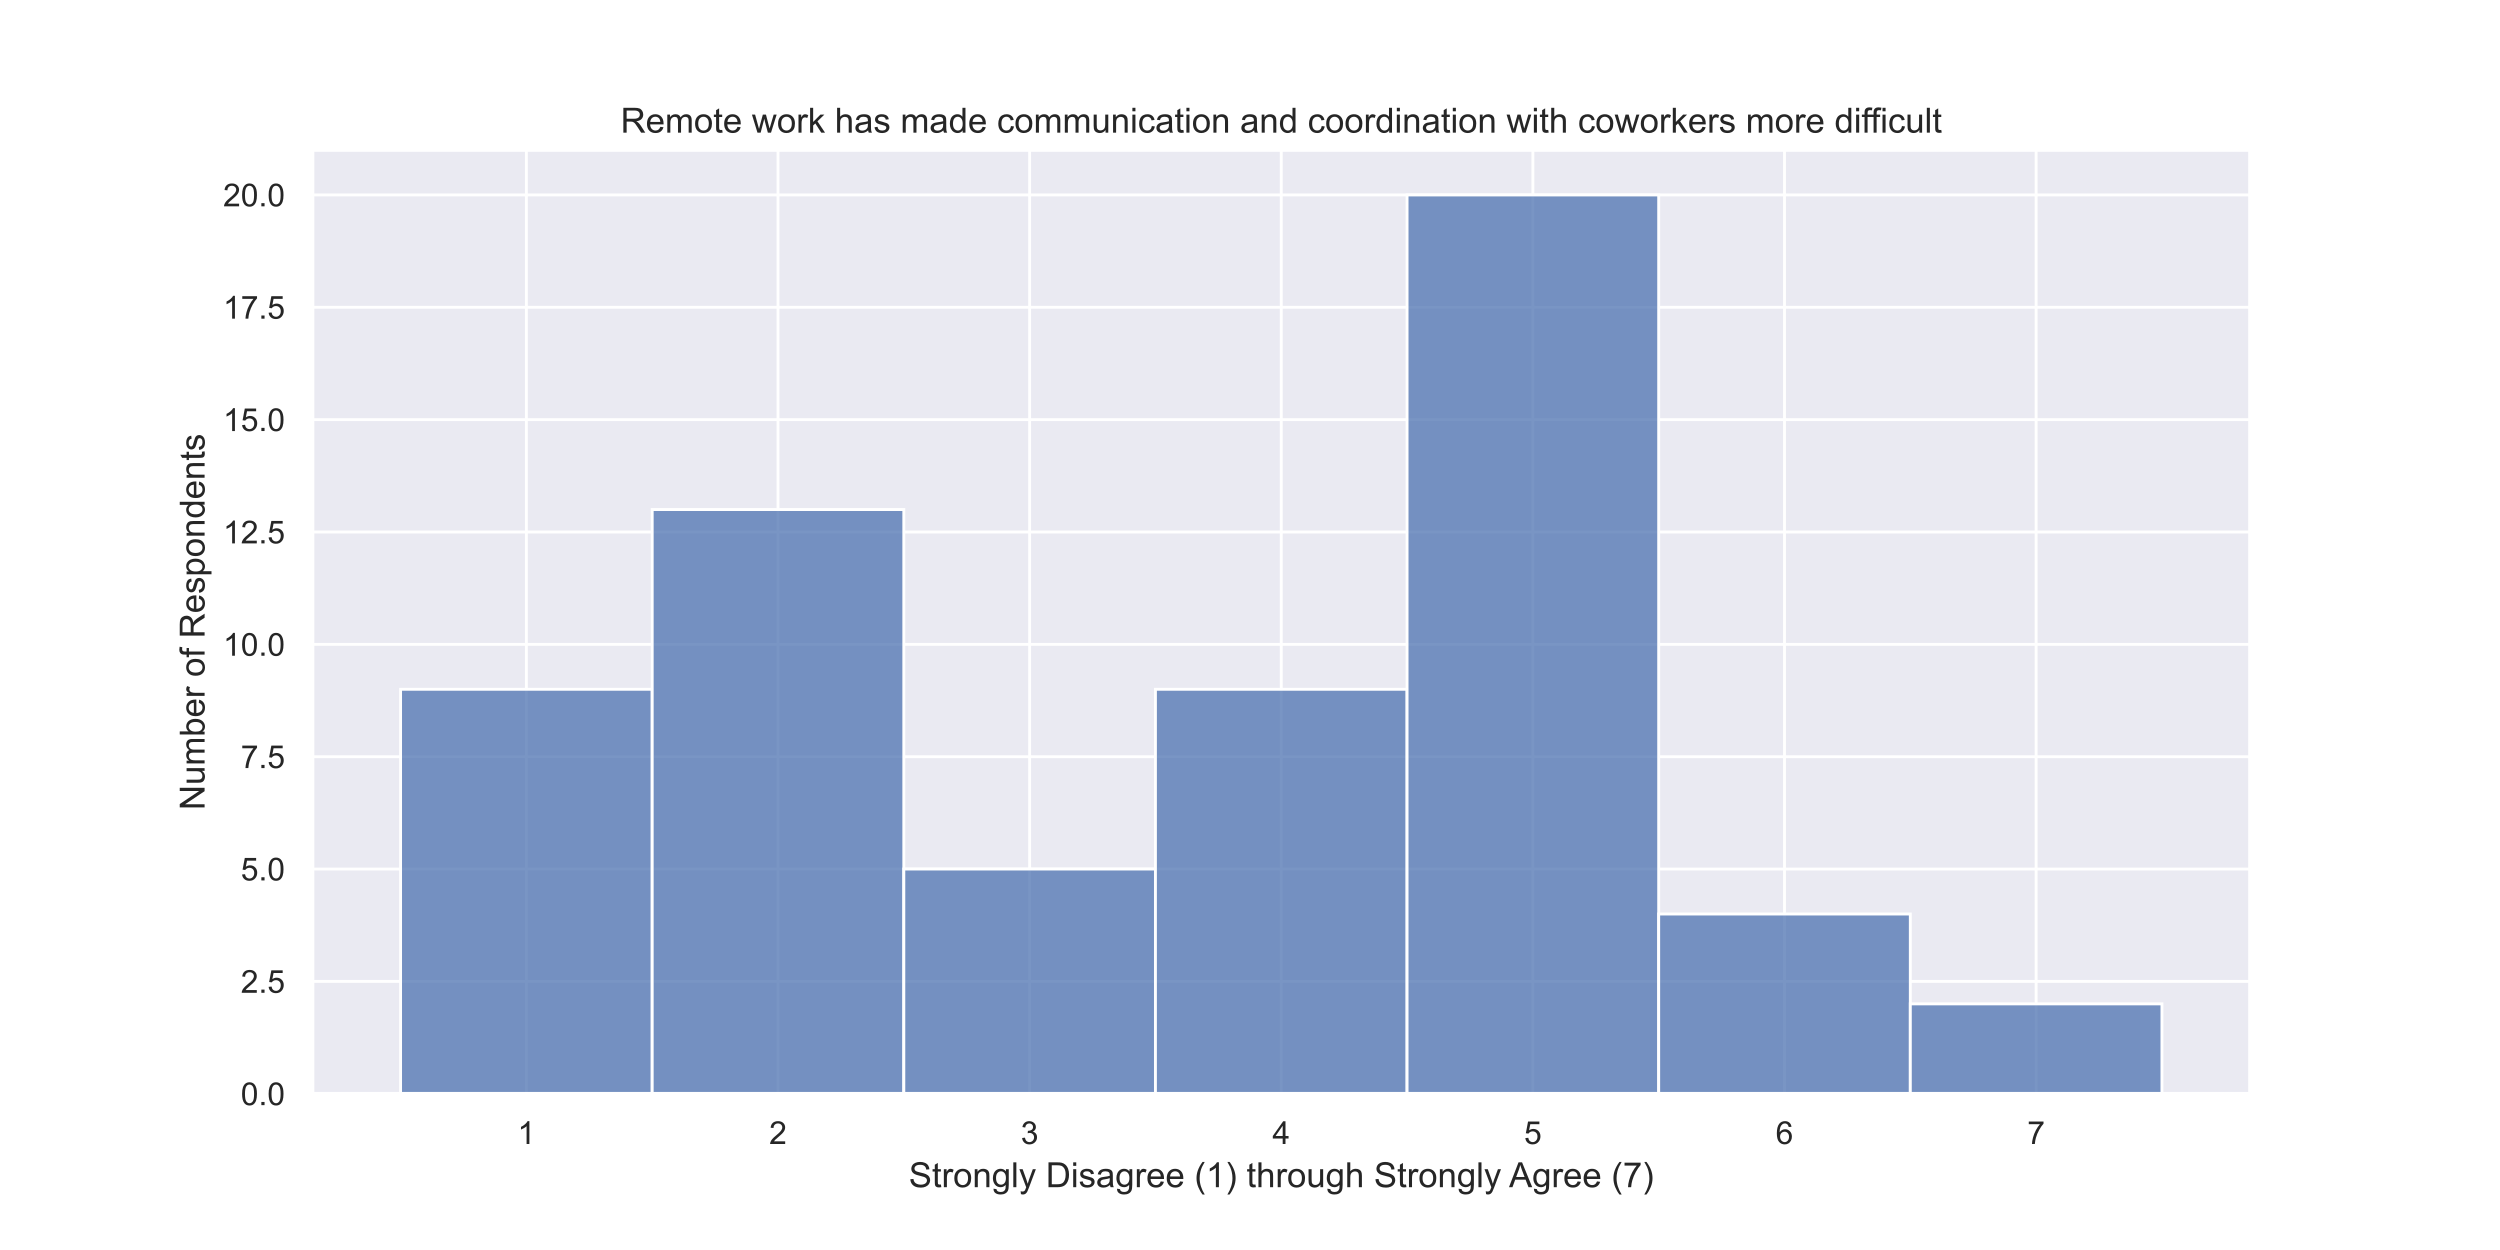
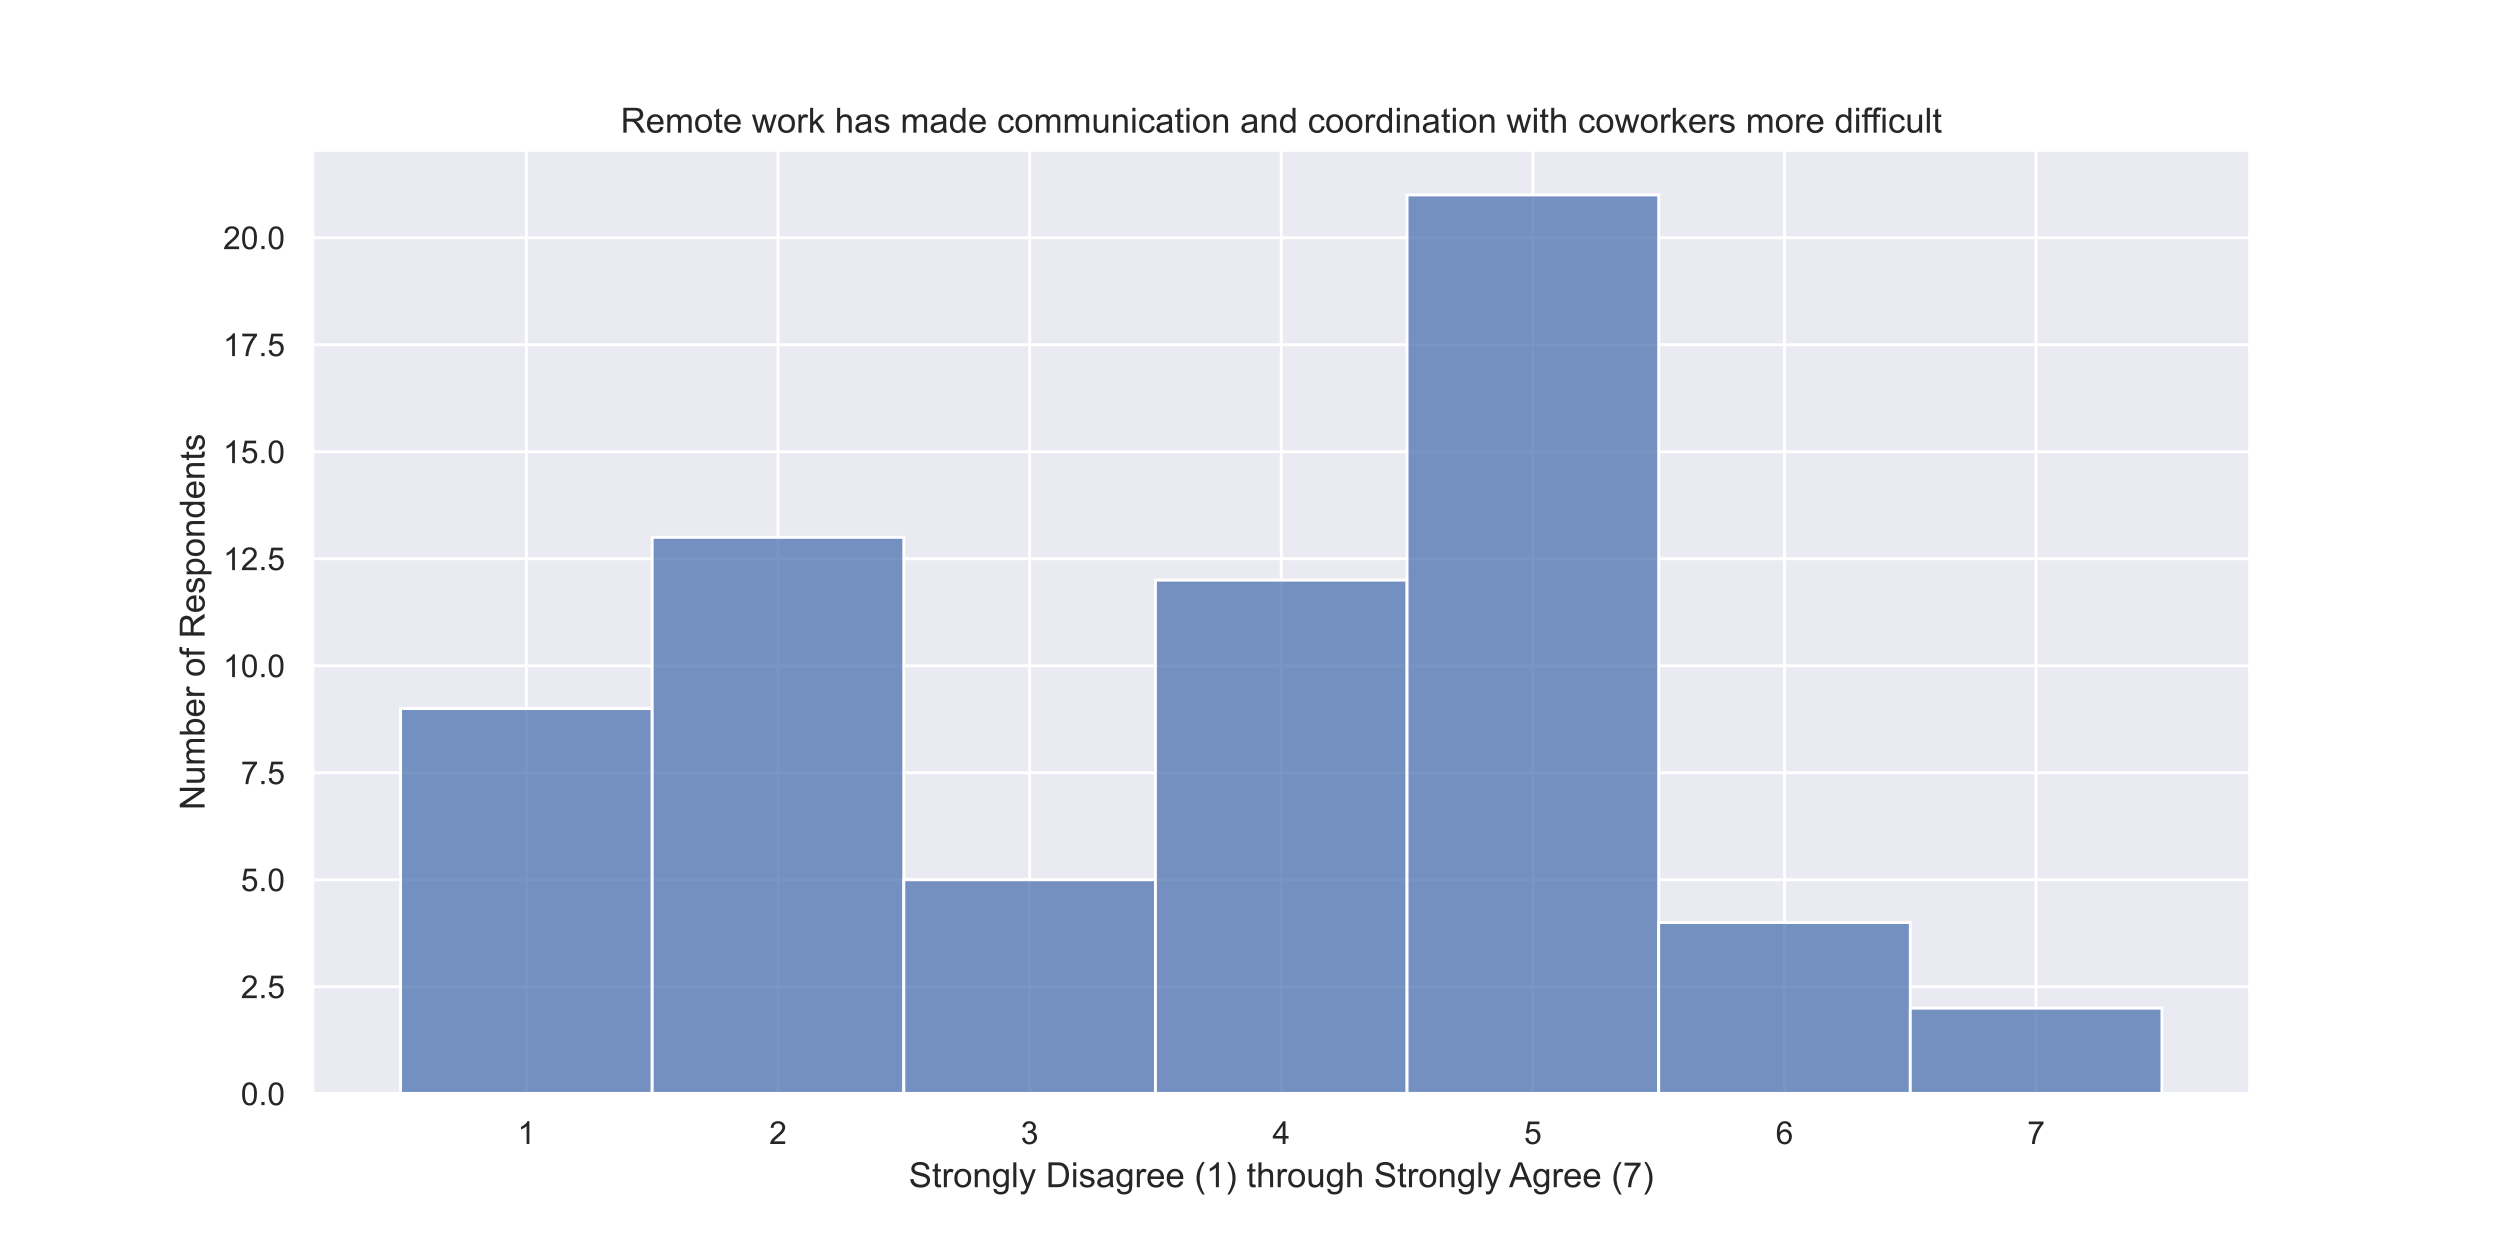
<svg xmlns="http://www.w3.org/2000/svg" xmlns:xlink="http://www.w3.org/1999/xlink" height="432pt" version="1.1" viewBox="0 0 864 432" width="864pt">
  <defs>
    <style type="text/css">*{stroke-linecap:butt;stroke-linejoin:round;}</style>
  </defs>
  <g id="figure_1">
    <g id="patch_1">
      <path d="M 0 432  L 864 432  L 864 0  L 0 0  z " style="fill:#ffffff;" />
    </g>
    <g id="axes_1">
      <g id="patch_2">
        <path d="M 108 378  L 777.6 378  L 777.6 51.84  L 108 51.84  z " style="fill:#eaeaf2;" />
      </g>
      <g id="matplotlib.axis_1">
        <g id="xtick_1">
          <g id="line2d_1">
-             <path clip-path="url(#pc3bf4d36f2)" d="M 181.917 378  L 181.917 51.84  " style="fill:none;stroke:#ffffff;stroke-linecap:round;" />
+             <path clip-path="url(#p8477bfa304)" d="M 181.917 378  L 181.917 51.84  " style="fill:none;stroke:#ffffff;stroke-linecap:round;" />
          </g>
          <g id="text_1">
            <g style="fill:#262626;" transform="translate(178.8584 395.3736)scale(0.11 -0.11)">
              <defs>
                <path d="M 2384 0  L 1822 0  L 1822 3584  Q 1619 3391 1289 3197  Q 959 3003 697 2906  L 697 3450  Q 1169 3672 1522 3987  Q 1875 4303 2022 4600  L 2384 4600  L 2384 0  z " id="ArialMT-31" transform="scale(0.015625)" />
              </defs>
              <use xlink:href="#ArialMT-31" />
            </g>
          </g>
        </g>
        <g id="xtick_2">
          <g id="line2d_2">
-             <path clip-path="url(#pc3bf4d36f2)" d="M 268.878 378  L 268.878 51.84  " style="fill:none;stroke:#ffffff;stroke-linecap:round;" />
+             <path clip-path="url(#p8477bfa304)" d="M 268.878 378  L 268.878 51.84  " style="fill:none;stroke:#ffffff;stroke-linecap:round;" />
          </g>
          <g id="text_2">
            <g style="fill:#262626;" transform="translate(265.8194 395.3736)scale(0.11 -0.11)">
              <defs>
                <path d="M 3222 541  L 3222 0  L 194 0  Q 188 203 259 391  Q 375 700 629 1000  Q 884 1300 1366 1694  Q 2113 2306 2375 2664  Q 2638 3022 2638 3341  Q 2638 3675 2398 3904  Q 2159 4134 1775 4134  Q 1369 4134 1125 3890  Q 881 3647 878 3216  L 300 3275  Q 359 3922 746 4261  Q 1134 4600 1788 4600  Q 2447 4600 2831 4234  Q 3216 3869 3216 3328  Q 3216 3053 3103 2787  Q 2991 2522 2730 2228  Q 2469 1934 1863 1422  Q 1356 997 1212 845  Q 1069 694 975 541  L 3222 541  z " id="ArialMT-32" transform="scale(0.015625)" />
              </defs>
              <use xlink:href="#ArialMT-32" />
            </g>
          </g>
        </g>
        <g id="xtick_3">
          <g id="line2d_3">
-             <path clip-path="url(#pc3bf4d36f2)" d="M 355.839 378  L 355.839 51.84  " style="fill:none;stroke:#ffffff;stroke-linecap:round;" />
+             <path clip-path="url(#p8477bfa304)" d="M 355.839 378  L 355.839 51.84  " style="fill:none;stroke:#ffffff;stroke-linecap:round;" />
          </g>
          <g id="text_3">
            <g style="fill:#262626;" transform="translate(352.7804 395.3736)scale(0.11 -0.11)">
              <defs>
                <path d="M 269 1209  L 831 1284  Q 928 806 1161 595  Q 1394 384 1728 384  Q 2125 384 2398 659  Q 2672 934 2672 1341  Q 2672 1728 2419 1979  Q 2166 2231 1775 2231  Q 1616 2231 1378 2169  L 1441 2663  Q 1497 2656 1531 2656  Q 1891 2656 2178 2843  Q 2466 3031 2466 3422  Q 2466 3731 2256 3934  Q 2047 4138 1716 4138  Q 1388 4138 1169 3931  Q 950 3725 888 3313  L 325 3413  Q 428 3978 793 4289  Q 1159 4600 1703 4600  Q 2078 4600 2393 4439  Q 2709 4278 2876 4000  Q 3044 3722 3044 3409  Q 3044 3113 2884 2869  Q 2725 2625 2413 2481  Q 2819 2388 3044 2092  Q 3269 1797 3269 1353  Q 3269 753 2831 336  Q 2394 -81 1725 -81  Q 1122 -81 723 278  Q 325 638 269 1209  z " id="ArialMT-33" transform="scale(0.015625)" />
              </defs>
              <use xlink:href="#ArialMT-33" />
            </g>
          </g>
        </g>
        <g id="xtick_4">
          <g id="line2d_4">
-             <path clip-path="url(#pc3bf4d36f2)" d="M 442.8 378  L 442.8 51.84  " style="fill:none;stroke:#ffffff;stroke-linecap:round;" />
+             <path clip-path="url(#p8477bfa304)" d="M 442.8 378  L 442.8 51.84  " style="fill:none;stroke:#ffffff;stroke-linecap:round;" />
          </g>
          <g id="text_4">
            <g style="fill:#262626;" transform="translate(439.7415 395.3736)scale(0.11 -0.11)">
              <defs>
                <path d="M 2069 0  L 2069 1097  L 81 1097  L 81 1613  L 2172 4581  L 2631 4581  L 2631 1613  L 3250 1613  L 3250 1097  L 2631 1097  L 2631 0  L 2069 0  z M 2069 1613  L 2069 3678  L 634 1613  L 2069 1613  z " id="ArialMT-34" transform="scale(0.015625)" />
              </defs>
              <use xlink:href="#ArialMT-34" />
            </g>
          </g>
        </g>
        <g id="xtick_5">
          <g id="line2d_5">
-             <path clip-path="url(#pc3bf4d36f2)" d="M 529.761 378  L 529.761 51.84  " style="fill:none;stroke:#ffffff;stroke-linecap:round;" />
+             <path clip-path="url(#p8477bfa304)" d="M 529.761 378  L 529.761 51.84  " style="fill:none;stroke:#ffffff;stroke-linecap:round;" />
          </g>
          <g id="text_5">
            <g style="fill:#262626;" transform="translate(526.7025 395.3736)scale(0.11 -0.11)">
              <defs>
                <path d="M 266 1200  L 856 1250  Q 922 819 1161 601  Q 1400 384 1738 384  Q 2144 384 2425 690  Q 2706 997 2706 1503  Q 2706 1984 2436 2262  Q 2166 2541 1728 2541  Q 1456 2541 1237 2417  Q 1019 2294 894 2097  L 366 2166  L 809 4519  L 3088 4519  L 3088 3981  L 1259 3981  L 1013 2750  Q 1425 3038 1878 3038  Q 2478 3038 2890 2622  Q 3303 2206 3303 1553  Q 3303 931 2941 478  Q 2500 -78 1738 -78  Q 1113 -78 717 272  Q 322 622 266 1200  z " id="ArialMT-35" transform="scale(0.015625)" />
              </defs>
              <use xlink:href="#ArialMT-35" />
            </g>
          </g>
        </g>
        <g id="xtick_6">
          <g id="line2d_6">
-             <path clip-path="url(#pc3bf4d36f2)" d="M 616.722 378  L 616.722 51.84  " style="fill:none;stroke:#ffffff;stroke-linecap:round;" />
+             <path clip-path="url(#p8477bfa304)" d="M 616.722 378  L 616.722 51.84  " style="fill:none;stroke:#ffffff;stroke-linecap:round;" />
          </g>
          <g id="text_6">
            <g style="fill:#262626;" transform="translate(613.6636 395.3736)scale(0.11 -0.11)">
              <defs>
                <path d="M 3184 3459  L 2625 3416  Q 2550 3747 2413 3897  Q 2184 4138 1850 4138  Q 1581 4138 1378 3988  Q 1113 3794 959 3422  Q 806 3050 800 2363  Q 1003 2672 1297 2822  Q 1591 2972 1913 2972  Q 2475 2972 2870 2558  Q 3266 2144 3266 1488  Q 3266 1056 3080 686  Q 2894 316 2569 119  Q 2244 -78 1831 -78  Q 1128 -78 684 439  Q 241 956 241 2144  Q 241 3472 731 4075  Q 1159 4600 1884 4600  Q 2425 4600 2770 4297  Q 3116 3994 3184 3459  z M 888 1484  Q 888 1194 1011 928  Q 1134 663 1356 523  Q 1578 384 1822 384  Q 2178 384 2434 671  Q 2691 959 2691 1453  Q 2691 1928 2437 2201  Q 2184 2475 1800 2475  Q 1419 2475 1153 2201  Q 888 1928 888 1484  z " id="ArialMT-36" transform="scale(0.015625)" />
              </defs>
              <use xlink:href="#ArialMT-36" />
            </g>
          </g>
        </g>
        <g id="xtick_7">
          <g id="line2d_7">
-             <path clip-path="url(#pc3bf4d36f2)" d="M 703.683 378  L 703.683 51.84  " style="fill:none;stroke:#ffffff;stroke-linecap:round;" />
+             <path clip-path="url(#p8477bfa304)" d="M 703.683 378  L 703.683 51.84  " style="fill:none;stroke:#ffffff;stroke-linecap:round;" />
          </g>
          <g id="text_7">
            <g style="fill:#262626;" transform="translate(700.6246 395.3736)scale(0.11 -0.11)">
              <defs>
                <path d="M 303 3981  L 303 4522  L 3269 4522  L 3269 4084  Q 2831 3619 2401 2847  Q 1972 2075 1738 1259  Q 1569 684 1522 0  L 944 0  Q 953 541 1156 1306  Q 1359 2072 1739 2783  Q 2119 3494 2547 3981  L 303 3981  z " id="ArialMT-37" transform="scale(0.015625)" />
              </defs>
              <use xlink:href="#ArialMT-37" />
            </g>
          </g>
        </g>
        <g id="text_8">
          <g style="fill:#262626;" transform="translate(314.0775 410.2955)scale(0.12 -0.12)">
            <defs>
              <path d="M 288 1472  L 859 1522  Q 900 1178 1048 958  Q 1197 738 1509 602  Q 1822 466 2213 466  Q 2559 466 2825 569  Q 3091 672 3220 851  Q 3350 1031 3350 1244  Q 3350 1459 3225 1620  Q 3100 1781 2813 1891  Q 2628 1963 1997 2114  Q 1366 2266 1113 2400  Q 784 2572 623 2826  Q 463 3081 463 3397  Q 463 3744 659 4045  Q 856 4347 1234 4503  Q 1613 4659 2075 4659  Q 2584 4659 2973 4495  Q 3363 4331 3572 4012  Q 3781 3694 3797 3291  L 3216 3247  Q 3169 3681 2898 3903  Q 2628 4125 2100 4125  Q 1550 4125 1298 3923  Q 1047 3722 1047 3438  Q 1047 3191 1225 3031  Q 1400 2872 2139 2705  Q 2878 2538 3153 2413  Q 3553 2228 3743 1945  Q 3934 1663 3934 1294  Q 3934 928 3725 604  Q 3516 281 3123 101  Q 2731 -78 2241 -78  Q 1619 -78 1198 103  Q 778 284 539 648  Q 300 1013 288 1472  z " id="ArialMT-53" transform="scale(0.015625)" />
              <path d="M 1650 503  L 1731 6  Q 1494 -44 1306 -44  Q 1000 -44 831 53  Q 663 150 594 308  Q 525 466 525 972  L 525 2881  L 113 2881  L 113 3319  L 525 3319  L 525 4141  L 1084 4478  L 1084 3319  L 1650 3319  L 1650 2881  L 1084 2881  L 1084 941  Q 1084 700 1114 631  Q 1144 563 1211 522  Q 1278 481 1403 481  Q 1497 481 1650 503  z " id="ArialMT-74" transform="scale(0.015625)" />
              <path d="M 416 0  L 416 3319  L 922 3319  L 922 2816  Q 1116 3169 1280 3281  Q 1444 3394 1641 3394  Q 1925 3394 2219 3213  L 2025 2691  Q 1819 2813 1613 2813  Q 1428 2813 1281 2702  Q 1134 2591 1072 2394  Q 978 2094 978 1738  L 978 0  L 416 0  z " id="ArialMT-72" transform="scale(0.015625)" />
              <path d="M 213 1659  Q 213 2581 725 3025  Q 1153 3394 1769 3394  Q 2453 3394 2887 2945  Q 3322 2497 3322 1706  Q 3322 1066 3130 698  Q 2938 331 2570 128  Q 2203 -75 1769 -75  Q 1072 -75 642 372  Q 213 819 213 1659  z M 791 1659  Q 791 1022 1069 705  Q 1347 388 1769 388  Q 2188 388 2466 706  Q 2744 1025 2744 1678  Q 2744 2294 2464 2611  Q 2184 2928 1769 2928  Q 1347 2928 1069 2612  Q 791 2297 791 1659  z " id="ArialMT-6f" transform="scale(0.015625)" />
              <path d="M 422 0  L 422 3319  L 928 3319  L 928 2847  Q 1294 3394 1984 3394  Q 2284 3394 2536 3286  Q 2788 3178 2913 3003  Q 3038 2828 3088 2588  Q 3119 2431 3119 2041  L 3119 0  L 2556 0  L 2556 2019  Q 2556 2363 2490 2533  Q 2425 2703 2258 2804  Q 2091 2906 1866 2906  Q 1506 2906 1245 2678  Q 984 2450 984 1813  L 984 0  L 422 0  z " id="ArialMT-6e" transform="scale(0.015625)" />
              <path d="M 319 -275  L 866 -356  Q 900 -609 1056 -725  Q 1266 -881 1628 -881  Q 2019 -881 2231 -725  Q 2444 -569 2519 -288  Q 2563 -116 2559 434  Q 2191 0 1641 0  Q 956 0 581 494  Q 206 988 206 1678  Q 206 2153 378 2554  Q 550 2956 876 3175  Q 1203 3394 1644 3394  Q 2231 3394 2613 2919  L 2613 3319  L 3131 3319  L 3131 450  Q 3131 -325 2973 -648  Q 2816 -972 2473 -1159  Q 2131 -1347 1631 -1347  Q 1038 -1347 672 -1080  Q 306 -813 319 -275  z M 784 1719  Q 784 1066 1043 766  Q 1303 466 1694 466  Q 2081 466 2343 764  Q 2606 1063 2606 1700  Q 2606 2309 2336 2618  Q 2066 2928 1684 2928  Q 1309 2928 1046 2623  Q 784 2319 784 1719  z " id="ArialMT-67" transform="scale(0.015625)" />
              <path d="M 409 0  L 409 4581  L 972 4581  L 972 0  L 409 0  z " id="ArialMT-6c" transform="scale(0.015625)" />
              <path d="M 397 -1278  L 334 -750  Q 519 -800 656 -800  Q 844 -800 956 -737  Q 1069 -675 1141 -563  Q 1194 -478 1313 -144  Q 1328 -97 1363 -6  L 103 3319  L 709 3319  L 1400 1397  Q 1534 1031 1641 628  Q 1738 1016 1872 1384  L 2581 3319  L 3144 3319  L 1881 -56  Q 1678 -603 1566 -809  Q 1416 -1088 1222 -1217  Q 1028 -1347 759 -1347  Q 597 -1347 397 -1278  z " id="ArialMT-79" transform="scale(0.015625)" />
              <path id="ArialMT-20" transform="scale(0.015625)" />
              <path d="M 494 0  L 494 4581  L 2072 4581  Q 2606 4581 2888 4516  Q 3281 4425 3559 4188  Q 3922 3881 4101 3404  Q 4281 2928 4281 2316  Q 4281 1794 4159 1391  Q 4038 988 3847 723  Q 3656 459 3429 307  Q 3203 156 2883 78  Q 2563 0 2147 0  L 494 0  z M 1100 541  L 2078 541  Q 2531 541 2789 625  Q 3047 709 3200 863  Q 3416 1078 3536 1442  Q 3656 1806 3656 2325  Q 3656 3044 3420 3430  Q 3184 3816 2847 3947  Q 2603 4041 2063 4041  L 1100 4041  L 1100 541  z " id="ArialMT-44" transform="scale(0.015625)" />
              <path d="M 425 3934  L 425 4581  L 988 4581  L 988 3934  L 425 3934  z M 425 0  L 425 3319  L 988 3319  L 988 0  L 425 0  z " id="ArialMT-69" transform="scale(0.015625)" />
              <path d="M 197 991  L 753 1078  Q 800 744 1014 566  Q 1228 388 1613 388  Q 2000 388 2187 545  Q 2375 703 2375 916  Q 2375 1106 2209 1216  Q 2094 1291 1634 1406  Q 1016 1563 777 1677  Q 538 1791 414 1992  Q 291 2194 291 2438  Q 291 2659 392 2848  Q 494 3038 669 3163  Q 800 3259 1026 3326  Q 1253 3394 1513 3394  Q 1903 3394 2198 3281  Q 2494 3169 2634 2976  Q 2775 2784 2828 2463  L 2278 2388  Q 2241 2644 2061 2787  Q 1881 2931 1553 2931  Q 1166 2931 1000 2803  Q 834 2675 834 2503  Q 834 2394 903 2306  Q 972 2216 1119 2156  Q 1203 2125 1616 2013  Q 2213 1853 2448 1751  Q 2684 1650 2818 1456  Q 2953 1263 2953 975  Q 2953 694 2789 445  Q 2625 197 2315 61  Q 2006 -75 1616 -75  Q 969 -75 630 194  Q 291 463 197 991  z " id="ArialMT-73" transform="scale(0.015625)" />
              <path d="M 2588 409  Q 2275 144 1986 34  Q 1697 -75 1366 -75  Q 819 -75 525 192  Q 231 459 231 875  Q 231 1119 342 1320  Q 453 1522 633 1644  Q 813 1766 1038 1828  Q 1203 1872 1538 1913  Q 2219 1994 2541 2106  Q 2544 2222 2544 2253  Q 2544 2597 2384 2738  Q 2169 2928 1744 2928  Q 1347 2928 1158 2789  Q 969 2650 878 2297  L 328 2372  Q 403 2725 575 2942  Q 747 3159 1072 3276  Q 1397 3394 1825 3394  Q 2250 3394 2515 3294  Q 2781 3194 2906 3042  Q 3031 2891 3081 2659  Q 3109 2516 3109 2141  L 3109 1391  Q 3109 606 3145 398  Q 3181 191 3288 0  L 2700 0  Q 2613 175 2588 409  z M 2541 1666  Q 2234 1541 1622 1453  Q 1275 1403 1131 1340  Q 988 1278 909 1158  Q 831 1038 831 891  Q 831 666 1001 516  Q 1172 366 1500 366  Q 1825 366 2078 508  Q 2331 650 2450 897  Q 2541 1088 2541 1459  L 2541 1666  z " id="ArialMT-61" transform="scale(0.015625)" />
              <path d="M 2694 1069  L 3275 997  Q 3138 488 2766 206  Q 2394 -75 1816 -75  Q 1088 -75 661 373  Q 234 822 234 1631  Q 234 2469 665 2931  Q 1097 3394 1784 3394  Q 2450 3394 2872 2941  Q 3294 2488 3294 1666  Q 3294 1616 3291 1516  L 816 1516  Q 847 969 1125 678  Q 1403 388 1819 388  Q 2128 388 2347 550  Q 2566 713 2694 1069  z M 847 1978  L 2700 1978  Q 2663 2397 2488 2606  Q 2219 2931 1791 2931  Q 1403 2931 1139 2672  Q 875 2413 847 1978  z " id="ArialMT-65" transform="scale(0.015625)" />
              <path d="M 1497 -1347  Q 1031 -759 709 28  Q 388 816 388 1659  Q 388 2403 628 3084  Q 909 3875 1497 4659  L 1900 4659  Q 1522 4009 1400 3731  Q 1209 3300 1100 2831  Q 966 2247 966 1656  Q 966 153 1900 -1347  L 1497 -1347  z " id="ArialMT-28" transform="scale(0.015625)" />
              <path d="M 791 -1347  L 388 -1347  Q 1322 153 1322 1656  Q 1322 2244 1188 2822  Q 1081 3291 891 3722  Q 769 4003 388 4659  L 791 4659  Q 1378 3875 1659 3084  Q 1900 2403 1900 1659  Q 1900 816 1576 28  Q 1253 -759 791 -1347  z " id="ArialMT-29" transform="scale(0.015625)" />
              <path d="M 422 0  L 422 4581  L 984 4581  L 984 2938  Q 1378 3394 1978 3394  Q 2347 3394 2619 3248  Q 2891 3103 3008 2847  Q 3125 2591 3125 2103  L 3125 0  L 2563 0  L 2563 2103  Q 2563 2525 2380 2717  Q 2197 2909 1863 2909  Q 1613 2909 1392 2779  Q 1172 2650 1078 2428  Q 984 2206 984 1816  L 984 0  L 422 0  z " id="ArialMT-68" transform="scale(0.015625)" />
              <path d="M 2597 0  L 2597 488  Q 2209 -75 1544 -75  Q 1250 -75 995 37  Q 741 150 617 320  Q 494 491 444 738  Q 409 903 409 1263  L 409 3319  L 972 3319  L 972 1478  Q 972 1038 1006 884  Q 1059 663 1231 536  Q 1403 409 1656 409  Q 1909 409 2131 539  Q 2353 669 2445 892  Q 2538 1116 2538 1541  L 2538 3319  L 3100 3319  L 3100 0  L 2597 0  z " id="ArialMT-75" transform="scale(0.015625)" />
              <path d="M -9 0  L 1750 4581  L 2403 4581  L 4278 0  L 3588 0  L 3053 1388  L 1138 1388  L 634 0  L -9 0  z M 1313 1881  L 2866 1881  L 2388 3150  Q 2169 3728 2063 4100  Q 1975 3659 1816 3225  L 1313 1881  z " id="ArialMT-41" transform="scale(0.015625)" />
            </defs>
            <use xlink:href="#ArialMT-53" />
            <use x="66.699" xlink:href="#ArialMT-74" />
            <use x="94.482" xlink:href="#ArialMT-72" />
            <use x="127.783" xlink:href="#ArialMT-6f" />
            <use x="183.398" xlink:href="#ArialMT-6e" />
            <use x="239.014" xlink:href="#ArialMT-67" />
            <use x="294.629" xlink:href="#ArialMT-6c" />
            <use x="316.846" xlink:href="#ArialMT-79" />
            <use x="366.846" xlink:href="#ArialMT-20" />
            <use x="394.629" xlink:href="#ArialMT-44" />
            <use x="466.846" xlink:href="#ArialMT-69" />
            <use x="489.062" xlink:href="#ArialMT-73" />
            <use x="539.062" xlink:href="#ArialMT-61" />
            <use x="594.678" xlink:href="#ArialMT-67" />
            <use x="650.293" xlink:href="#ArialMT-72" />
            <use x="683.594" xlink:href="#ArialMT-65" />
            <use x="739.209" xlink:href="#ArialMT-65" />
            <use x="794.824" xlink:href="#ArialMT-20" />
            <use x="822.607" xlink:href="#ArialMT-28" />
            <use x="855.908" xlink:href="#ArialMT-31" />
            <use x="911.523" xlink:href="#ArialMT-29" />
            <use x="944.824" xlink:href="#ArialMT-20" />
            <use x="972.607" xlink:href="#ArialMT-74" />
            <use x="1000.391" xlink:href="#ArialMT-68" />
            <use x="1056.006" xlink:href="#ArialMT-72" />
            <use x="1089.307" xlink:href="#ArialMT-6f" />
            <use x="1144.922" xlink:href="#ArialMT-75" />
            <use x="1200.537" xlink:href="#ArialMT-67" />
            <use x="1256.152" xlink:href="#ArialMT-68" />
            <use x="1311.768" xlink:href="#ArialMT-20" />
            <use x="1339.551" xlink:href="#ArialMT-53" />
            <use x="1406.25" xlink:href="#ArialMT-74" />
            <use x="1434.033" xlink:href="#ArialMT-72" />
            <use x="1467.334" xlink:href="#ArialMT-6f" />
            <use x="1522.949" xlink:href="#ArialMT-6e" />
            <use x="1578.564" xlink:href="#ArialMT-67" />
            <use x="1634.18" xlink:href="#ArialMT-6c" />
            <use x="1656.396" xlink:href="#ArialMT-79" />
            <use x="1706.396" xlink:href="#ArialMT-20" />
            <use x="1728.68" xlink:href="#ArialMT-41" />
            <use x="1795.379" xlink:href="#ArialMT-67" />
            <use x="1850.994" xlink:href="#ArialMT-72" />
            <use x="1884.295" xlink:href="#ArialMT-65" />
            <use x="1939.91" xlink:href="#ArialMT-65" />
            <use x="1995.525" xlink:href="#ArialMT-20" />
            <use x="2023.309" xlink:href="#ArialMT-28" />
            <use x="2056.609" xlink:href="#ArialMT-37" />
            <use x="2112.225" xlink:href="#ArialMT-29" />
          </g>
        </g>
      </g>
      <g id="matplotlib.axis_2">
        <g id="ytick_1">
          <g id="line2d_8">
-             <path clip-path="url(#pc3bf4d36f2)" d="M 108 378  L 777.6 378  " style="fill:none;stroke:#ffffff;stroke-linecap:round;" />
+             <path clip-path="url(#p8477bfa304)" d="M 108 378  L 777.6 378  " style="fill:none;stroke:#ffffff;stroke-linecap:round;" />
          </g>
          <g id="text_9">
            <g style="fill:#262626;" transform="translate(83.21 381.9368)scale(0.11 -0.11)">
              <defs>
                <path d="M 266 2259  Q 266 3072 433 3567  Q 600 4063 929 4331  Q 1259 4600 1759 4600  Q 2128 4600 2406 4451  Q 2684 4303 2865 4023  Q 3047 3744 3150 3342  Q 3253 2941 3253 2259  Q 3253 1453 3087 958  Q 2922 463 2592 192  Q 2263 -78 1759 -78  Q 1097 -78 719 397  Q 266 969 266 2259  z M 844 2259  Q 844 1131 1108 757  Q 1372 384 1759 384  Q 2147 384 2411 759  Q 2675 1134 2675 2259  Q 2675 3391 2411 3762  Q 2147 4134 1753 4134  Q 1366 4134 1134 3806  Q 844 3388 844 2259  z " id="ArialMT-30" transform="scale(0.015625)" />
                <path d="M 581 0  L 581 641  L 1222 641  L 1222 0  L 581 0  z " id="ArialMT-2e" transform="scale(0.015625)" />
              </defs>
              <use xlink:href="#ArialMT-30" />
              <use x="55.615" xlink:href="#ArialMT-2e" />
              <use x="83.398" xlink:href="#ArialMT-30" />
            </g>
          </g>
        </g>
        <g id="ytick_2">
          <g id="line2d_9">
-             <path clip-path="url(#pc3bf4d36f2)" d="M 108 339.171  L 777.6 339.171  " style="fill:none;stroke:#ffffff;stroke-linecap:round;" />
+             <path clip-path="url(#p8477bfa304)" d="M 108 341.02  L 777.6 341.02  " style="fill:none;stroke:#ffffff;stroke-linecap:round;" />
          </g>
          <g id="text_10">
-             <g style="fill:#262626;" transform="translate(83.21 343.1082)scale(0.11 -0.11)">
+             <g style="fill:#262626;" transform="translate(83.21 344.9572)scale(0.11 -0.11)">
              <use xlink:href="#ArialMT-32" />
              <use x="55.615" xlink:href="#ArialMT-2e" />
              <use x="83.398" xlink:href="#ArialMT-35" />
            </g>
          </g>
        </g>
        <g id="ytick_3">
          <g id="line2d_10">
-             <path clip-path="url(#pc3bf4d36f2)" d="M 108 300.343  L 777.6 300.343  " style="fill:none;stroke:#ffffff;stroke-linecap:round;" />
+             <path clip-path="url(#p8477bfa304)" d="M 108 304.041  L 777.6 304.041  " style="fill:none;stroke:#ffffff;stroke-linecap:round;" />
          </g>
          <g id="text_11">
-             <g style="fill:#262626;" transform="translate(83.21 304.2797)scale(0.11 -0.11)">
+             <g style="fill:#262626;" transform="translate(83.21 307.9776)scale(0.11 -0.11)">
              <use xlink:href="#ArialMT-35" />
              <use x="55.615" xlink:href="#ArialMT-2e" />
              <use x="83.398" xlink:href="#ArialMT-30" />
            </g>
          </g>
        </g>
        <g id="ytick_4">
          <g id="line2d_11">
-             <path clip-path="url(#pc3bf4d36f2)" d="M 108 261.514  L 777.6 261.514  " style="fill:none;stroke:#ffffff;stroke-linecap:round;" />
+             <path clip-path="url(#p8477bfa304)" d="M 108 267.061  L 777.6 267.061  " style="fill:none;stroke:#ffffff;stroke-linecap:round;" />
          </g>
          <g id="text_12">
-             <g style="fill:#262626;" transform="translate(83.21 265.4511)scale(0.11 -0.11)">
+             <g style="fill:#262626;" transform="translate(83.21 270.998)scale(0.11 -0.11)">
              <use xlink:href="#ArialMT-37" />
              <use x="55.615" xlink:href="#ArialMT-2e" />
              <use x="83.398" xlink:href="#ArialMT-35" />
            </g>
          </g>
        </g>
        <g id="ytick_5">
          <g id="line2d_12">
-             <path clip-path="url(#pc3bf4d36f2)" d="M 108 222.686  L 777.6 222.686  " style="fill:none;stroke:#ffffff;stroke-linecap:round;" />
+             <path clip-path="url(#p8477bfa304)" d="M 108 230.082  L 777.6 230.082  " style="fill:none;stroke:#ffffff;stroke-linecap:round;" />
          </g>
          <g id="text_13">
-             <g style="fill:#262626;" transform="translate(77.09297 226.6225)scale(0.11 -0.11)">
+             <g style="fill:#262626;" transform="translate(77.09297 234.0184)scale(0.11 -0.11)">
              <use xlink:href="#ArialMT-31" />
              <use x="55.615" xlink:href="#ArialMT-30" />
              <use x="111.23" xlink:href="#ArialMT-2e" />
              <use x="139.014" xlink:href="#ArialMT-30" />
            </g>
          </g>
        </g>
        <g id="ytick_6">
          <g id="line2d_13">
-             <path clip-path="url(#pc3bf4d36f2)" d="M 108 183.857  L 777.6 183.857  " style="fill:none;stroke:#ffffff;stroke-linecap:round;" />
+             <path clip-path="url(#p8477bfa304)" d="M 108 193.102  L 777.6 193.102  " style="fill:none;stroke:#ffffff;stroke-linecap:round;" />
          </g>
          <g id="text_14">
-             <g style="fill:#262626;" transform="translate(77.09297 187.7939)scale(0.11 -0.11)">
+             <g style="fill:#262626;" transform="translate(77.09297 197.0388)scale(0.11 -0.11)">
              <use xlink:href="#ArialMT-31" />
              <use x="55.615" xlink:href="#ArialMT-32" />
              <use x="111.23" xlink:href="#ArialMT-2e" />
              <use x="139.014" xlink:href="#ArialMT-35" />
            </g>
          </g>
        </g>
        <g id="ytick_7">
          <g id="line2d_14">
-             <path clip-path="url(#pc3bf4d36f2)" d="M 108 145.029  L 777.6 145.029  " style="fill:none;stroke:#ffffff;stroke-linecap:round;" />
+             <path clip-path="url(#p8477bfa304)" d="M 108 156.122  L 777.6 156.122  " style="fill:none;stroke:#ffffff;stroke-linecap:round;" />
          </g>
          <g id="text_15">
-             <g style="fill:#262626;" transform="translate(77.09297 148.9654)scale(0.11 -0.11)">
+             <g style="fill:#262626;" transform="translate(77.09297 160.0592)scale(0.11 -0.11)">
              <use xlink:href="#ArialMT-31" />
              <use x="55.615" xlink:href="#ArialMT-35" />
              <use x="111.23" xlink:href="#ArialMT-2e" />
              <use x="139.014" xlink:href="#ArialMT-30" />
            </g>
          </g>
        </g>
        <g id="ytick_8">
          <g id="line2d_15">
-             <path clip-path="url(#pc3bf4d36f2)" d="M 108 106.2  L 777.6 106.2  " style="fill:none;stroke:#ffffff;stroke-linecap:round;" />
+             <path clip-path="url(#p8477bfa304)" d="M 108 119.143  L 777.6 119.143  " style="fill:none;stroke:#ffffff;stroke-linecap:round;" />
          </g>
          <g id="text_16">
-             <g style="fill:#262626;" transform="translate(77.09297 110.1368)scale(0.11 -0.11)">
+             <g style="fill:#262626;" transform="translate(77.09297 123.0797)scale(0.11 -0.11)">
              <use xlink:href="#ArialMT-31" />
              <use x="55.615" xlink:href="#ArialMT-37" />
              <use x="111.23" xlink:href="#ArialMT-2e" />
              <use x="139.014" xlink:href="#ArialMT-35" />
            </g>
          </g>
        </g>
        <g id="ytick_9">
          <g id="line2d_16">
-             <path clip-path="url(#pc3bf4d36f2)" d="M 108 67.371  L 777.6 67.371  " style="fill:none;stroke:#ffffff;stroke-linecap:round;" />
+             <path clip-path="url(#p8477bfa304)" d="M 108 82.163  L 777.6 82.163  " style="fill:none;stroke:#ffffff;stroke-linecap:round;" />
          </g>
          <g id="text_17">
-             <g style="fill:#262626;" transform="translate(77.09297 71.30822)scale(0.11 -0.11)">
+             <g style="fill:#262626;" transform="translate(77.09297 86.10006)scale(0.11 -0.11)">
              <use xlink:href="#ArialMT-32" />
              <use x="55.615" xlink:href="#ArialMT-30" />
              <use x="111.23" xlink:href="#ArialMT-2e" />
              <use x="139.014" xlink:href="#ArialMT-30" />
            </g>
          </g>
        </g>
        <g id="text_18">
          <g style="fill:#262626;" transform="translate(70.70797 279.9516)rotate(-90)scale(0.12 -0.12)">
            <defs>
              <path d="M 488 0  L 488 4581  L 1109 4581  L 3516 984  L 3516 4581  L 4097 4581  L 4097 0  L 3475 0  L 1069 3600  L 1069 0  L 488 0  z " id="ArialMT-4e" transform="scale(0.015625)" />
              <path d="M 422 0  L 422 3319  L 925 3319  L 925 2853  Q 1081 3097 1340 3245  Q 1600 3394 1931 3394  Q 2300 3394 2536 3241  Q 2772 3088 2869 2813  Q 3263 3394 3894 3394  Q 4388 3394 4653 3120  Q 4919 2847 4919 2278  L 4919 0  L 4359 0  L 4359 2091  Q 4359 2428 4304 2576  Q 4250 2725 4106 2815  Q 3963 2906 3769 2906  Q 3419 2906 3187 2673  Q 2956 2441 2956 1928  L 2956 0  L 2394 0  L 2394 2156  Q 2394 2531 2256 2718  Q 2119 2906 1806 2906  Q 1569 2906 1367 2781  Q 1166 2656 1075 2415  Q 984 2175 984 1722  L 984 0  L 422 0  z " id="ArialMT-6d" transform="scale(0.015625)" />
              <path d="M 941 0  L 419 0  L 419 4581  L 981 4581  L 981 2947  Q 1338 3394 1891 3394  Q 2197 3394 2470 3270  Q 2744 3147 2920 2923  Q 3097 2700 3197 2384  Q 3297 2069 3297 1709  Q 3297 856 2875 390  Q 2453 -75 1863 -75  Q 1275 -75 941 416  L 941 0  z M 934 1684  Q 934 1088 1097 822  Q 1363 388 1816 388  Q 2184 388 2453 708  Q 2722 1028 2722 1663  Q 2722 2313 2464 2622  Q 2206 2931 1841 2931  Q 1472 2931 1203 2611  Q 934 2291 934 1684  z " id="ArialMT-62" transform="scale(0.015625)" />
              <path d="M 556 0  L 556 2881  L 59 2881  L 59 3319  L 556 3319  L 556 3672  Q 556 4006 616 4169  Q 697 4388 901 4523  Q 1106 4659 1475 4659  Q 1713 4659 2000 4603  L 1916 4113  Q 1741 4144 1584 4144  Q 1328 4144 1222 4034  Q 1116 3925 1116 3625  L 1116 3319  L 1763 3319  L 1763 2881  L 1116 2881  L 1116 0  L 556 0  z " id="ArialMT-66" transform="scale(0.015625)" />
              <path d="M 503 0  L 503 4581  L 2534 4581  Q 3147 4581 3465 4457  Q 3784 4334 3975 4021  Q 4166 3709 4166 3331  Q 4166 2844 3850 2509  Q 3534 2175 2875 2084  Q 3116 1969 3241 1856  Q 3506 1613 3744 1247  L 4541 0  L 3778 0  L 3172 953  Q 2906 1366 2734 1584  Q 2563 1803 2427 1890  Q 2291 1978 2150 2013  Q 2047 2034 1813 2034  L 1109 2034  L 1109 0  L 503 0  z M 1109 2559  L 2413 2559  Q 2828 2559 3062 2645  Q 3297 2731 3419 2920  Q 3541 3109 3541 3331  Q 3541 3656 3305 3865  Q 3069 4075 2559 4075  L 1109 4075  L 1109 2559  z " id="ArialMT-52" transform="scale(0.015625)" />
              <path d="M 422 -1272  L 422 3319  L 934 3319  L 934 2888  Q 1116 3141 1344 3267  Q 1572 3394 1897 3394  Q 2322 3394 2647 3175  Q 2972 2956 3137 2557  Q 3303 2159 3303 1684  Q 3303 1175 3120 767  Q 2938 359 2589 142  Q 2241 -75 1856 -75  Q 1575 -75 1351 44  Q 1128 163 984 344  L 984 -1272  L 422 -1272  z M 931 1641  Q 931 1000 1190 694  Q 1450 388 1819 388  Q 2194 388 2461 705  Q 2728 1022 2728 1688  Q 2728 2322 2467 2637  Q 2206 2953 1844 2953  Q 1484 2953 1207 2617  Q 931 2281 931 1641  z " id="ArialMT-70" transform="scale(0.015625)" />
              <path d="M 2575 0  L 2575 419  Q 2259 -75 1647 -75  Q 1250 -75 917 144  Q 584 363 401 755  Q 219 1147 219 1656  Q 219 2153 384 2558  Q 550 2963 881 3178  Q 1213 3394 1622 3394  Q 1922 3394 2156 3267  Q 2391 3141 2538 2938  L 2538 4581  L 3097 4581  L 3097 0  L 2575 0  z M 797 1656  Q 797 1019 1065 703  Q 1334 388 1700 388  Q 2069 388 2326 689  Q 2584 991 2584 1609  Q 2584 2291 2321 2609  Q 2059 2928 1675 2928  Q 1300 2928 1048 2622  Q 797 2316 797 1656  z " id="ArialMT-64" transform="scale(0.015625)" />
            </defs>
            <use xlink:href="#ArialMT-4e" />
            <use x="72.217" xlink:href="#ArialMT-75" />
            <use x="127.832" xlink:href="#ArialMT-6d" />
            <use x="211.133" xlink:href="#ArialMT-62" />
            <use x="266.748" xlink:href="#ArialMT-65" />
            <use x="322.363" xlink:href="#ArialMT-72" />
            <use x="355.664" xlink:href="#ArialMT-20" />
            <use x="383.447" xlink:href="#ArialMT-6f" />
            <use x="439.062" xlink:href="#ArialMT-66" />
            <use x="466.846" xlink:href="#ArialMT-20" />
            <use x="494.629" xlink:href="#ArialMT-52" />
            <use x="566.846" xlink:href="#ArialMT-65" />
            <use x="622.461" xlink:href="#ArialMT-73" />
            <use x="672.461" xlink:href="#ArialMT-70" />
            <use x="728.076" xlink:href="#ArialMT-6f" />
            <use x="783.691" xlink:href="#ArialMT-6e" />
            <use x="839.307" xlink:href="#ArialMT-64" />
            <use x="894.922" xlink:href="#ArialMT-65" />
            <use x="950.537" xlink:href="#ArialMT-6e" />
            <use x="1006.152" xlink:href="#ArialMT-74" />
            <use x="1033.936" xlink:href="#ArialMT-73" />
          </g>
        </g>
      </g>
      <g id="patch_3">
-         <path clip-path="url(#pc3bf4d36f2)" d="M 138.436 378  L 225.397 378  L 225.397 238.217  L 138.436 238.217  z " style="fill:#4c72b0;fill-opacity:0.75;stroke:#ffffff;stroke-linejoin:miter;" />
+         <path clip-path="url(#p8477bfa304)" d="M 138.436 378  L 225.397 378  L 225.397 244.873  L 138.436 244.873  z " style="fill:#4c72b0;fill-opacity:0.75;stroke:#ffffff;stroke-linejoin:miter;" />
      </g>
      <g id="patch_4">
-         <path clip-path="url(#pc3bf4d36f2)" d="M 225.397 378  L 312.358 378  L 312.358 176.091  L 225.397 176.091  z " style="fill:#4c72b0;fill-opacity:0.75;stroke:#ffffff;stroke-linejoin:miter;" />
+         <path clip-path="url(#p8477bfa304)" d="M 225.397 378  L 312.358 378  L 312.358 185.706  L 225.397 185.706  z " style="fill:#4c72b0;fill-opacity:0.75;stroke:#ffffff;stroke-linejoin:miter;" />
      </g>
      <g id="patch_5">
-         <path clip-path="url(#pc3bf4d36f2)" d="M 312.358 378  L 399.319 378  L 399.319 300.343  L 312.358 300.343  z " style="fill:#4c72b0;fill-opacity:0.75;stroke:#ffffff;stroke-linejoin:miter;" />
+         <path clip-path="url(#p8477bfa304)" d="M 312.358 378  L 399.319 378  L 399.319 304.041  L 312.358 304.041  z " style="fill:#4c72b0;fill-opacity:0.75;stroke:#ffffff;stroke-linejoin:miter;" />
      </g>
      <g id="patch_6">
-         <path clip-path="url(#pc3bf4d36f2)" d="M 399.319 378  L 486.281 378  L 486.281 238.217  L 399.319 238.217  z " style="fill:#4c72b0;fill-opacity:0.75;stroke:#ffffff;stroke-linejoin:miter;" />
+         <path clip-path="url(#p8477bfa304)" d="M 399.319 378  L 486.281 378  L 486.281 200.498  L 399.319 200.498  z " style="fill:#4c72b0;fill-opacity:0.75;stroke:#ffffff;stroke-linejoin:miter;" />
      </g>
      <g id="patch_7">
-         <path clip-path="url(#pc3bf4d36f2)" d="M 486.281 378  L 573.242 378  L 573.242 67.371  L 486.281 67.371  z " style="fill:#4c72b0;fill-opacity:0.75;stroke:#ffffff;stroke-linejoin:miter;" />
+         <path clip-path="url(#p8477bfa304)" d="M 486.281 378  L 573.242 378  L 573.242 67.371  L 486.281 67.371  z " style="fill:#4c72b0;fill-opacity:0.75;stroke:#ffffff;stroke-linejoin:miter;" />
      </g>
      <g id="patch_8">
-         <path clip-path="url(#pc3bf4d36f2)" d="M 573.242 378  L 660.203 378  L 660.203 315.874  L 573.242 315.874  z " style="fill:#4c72b0;fill-opacity:0.75;stroke:#ffffff;stroke-linejoin:miter;" />
+         <path clip-path="url(#p8477bfa304)" d="M 573.242 378  L 660.203 378  L 660.203 318.833  L 573.242 318.833  z " style="fill:#4c72b0;fill-opacity:0.75;stroke:#ffffff;stroke-linejoin:miter;" />
      </g>
      <g id="patch_9">
-         <path clip-path="url(#pc3bf4d36f2)" d="M 660.203 378  L 747.164 378  L 747.164 346.937  L 660.203 346.937  z " style="fill:#4c72b0;fill-opacity:0.75;stroke:#ffffff;stroke-linejoin:miter;" />
+         <path clip-path="url(#p8477bfa304)" d="M 660.203 378  L 747.164 378  L 747.164 348.416  L 660.203 348.416  z " style="fill:#4c72b0;fill-opacity:0.75;stroke:#ffffff;stroke-linejoin:miter;" />
      </g>
      <g id="patch_10">
        <path d="M 108 378  L 108 51.84  " style="fill:none;stroke:#ffffff;stroke-linecap:square;stroke-linejoin:miter;stroke-width:1.25;" />
      </g>
      <g id="patch_11">
        <path d="M 777.6 378  L 777.6 51.84  " style="fill:none;stroke:#ffffff;stroke-linecap:square;stroke-linejoin:miter;stroke-width:1.25;" />
      </g>
      <g id="patch_12">
        <path d="M 108 378  L 777.6 378  " style="fill:none;stroke:#ffffff;stroke-linecap:square;stroke-linejoin:miter;stroke-width:1.25;" />
      </g>
      <g id="patch_13">
        <path d="M 108 51.84  L 777.6 51.84  " style="fill:none;stroke:#ffffff;stroke-linecap:square;stroke-linejoin:miter;stroke-width:1.25;" />
      </g>
      <g id="text_19">
        <g style="fill:#262626;" transform="translate(214.4859 45.84)scale(0.12 -0.12)">
          <defs>
            <path d="M 1034 0  L 19 3319  L 600 3319  L 1128 1403  L 1325 691  Q 1338 744 1497 1375  L 2025 3319  L 2603 3319  L 3100 1394  L 3266 759  L 3456 1400  L 4025 3319  L 4572 3319  L 3534 0  L 2950 0  L 2422 1988  L 2294 2553  L 1622 0  L 1034 0  z " id="ArialMT-77" transform="scale(0.015625)" />
            <path d="M 425 0  L 425 4581  L 988 4581  L 988 1969  L 2319 3319  L 3047 3319  L 1778 2088  L 3175 0  L 2481 0  L 1384 1697  L 988 1316  L 988 0  L 425 0  z " id="ArialMT-6b" transform="scale(0.015625)" />
            <path d="M 2588 1216  L 3141 1144  Q 3050 572 2676 248  Q 2303 -75 1759 -75  Q 1078 -75 664 370  Q 250 816 250 1647  Q 250 2184 428 2587  Q 606 2991 970 3192  Q 1334 3394 1763 3394  Q 2303 3394 2647 3120  Q 2991 2847 3088 2344  L 2541 2259  Q 2463 2594 2264 2762  Q 2066 2931 1784 2931  Q 1359 2931 1093 2626  Q 828 2322 828 1663  Q 828 994 1084 691  Q 1341 388 1753 388  Q 2084 388 2306 591  Q 2528 794 2588 1216  z " id="ArialMT-63" transform="scale(0.015625)" />
          </defs>
          <use xlink:href="#ArialMT-52" />
          <use x="72.217" xlink:href="#ArialMT-65" />
          <use x="127.832" xlink:href="#ArialMT-6d" />
          <use x="211.133" xlink:href="#ArialMT-6f" />
          <use x="266.748" xlink:href="#ArialMT-74" />
          <use x="294.531" xlink:href="#ArialMT-65" />
          <use x="350.146" xlink:href="#ArialMT-20" />
          <use x="377.93" xlink:href="#ArialMT-77" />
          <use x="450.146" xlink:href="#ArialMT-6f" />
          <use x="505.762" xlink:href="#ArialMT-72" />
          <use x="539.062" xlink:href="#ArialMT-6b" />
          <use x="589.062" xlink:href="#ArialMT-20" />
          <use x="616.846" xlink:href="#ArialMT-68" />
          <use x="672.461" xlink:href="#ArialMT-61" />
          <use x="728.076" xlink:href="#ArialMT-73" />
          <use x="778.076" xlink:href="#ArialMT-20" />
          <use x="805.859" xlink:href="#ArialMT-6d" />
          <use x="889.16" xlink:href="#ArialMT-61" />
          <use x="944.775" xlink:href="#ArialMT-64" />
          <use x="1000.391" xlink:href="#ArialMT-65" />
          <use x="1056.006" xlink:href="#ArialMT-20" />
          <use x="1083.789" xlink:href="#ArialMT-63" />
          <use x="1133.789" xlink:href="#ArialMT-6f" />
          <use x="1189.404" xlink:href="#ArialMT-6d" />
          <use x="1272.705" xlink:href="#ArialMT-6d" />
          <use x="1356.006" xlink:href="#ArialMT-75" />
          <use x="1411.621" xlink:href="#ArialMT-6e" />
          <use x="1467.236" xlink:href="#ArialMT-69" />
          <use x="1489.453" xlink:href="#ArialMT-63" />
          <use x="1539.453" xlink:href="#ArialMT-61" />
          <use x="1595.068" xlink:href="#ArialMT-74" />
          <use x="1622.852" xlink:href="#ArialMT-69" />
          <use x="1645.068" xlink:href="#ArialMT-6f" />
          <use x="1700.684" xlink:href="#ArialMT-6e" />
          <use x="1756.299" xlink:href="#ArialMT-20" />
          <use x="1784.082" xlink:href="#ArialMT-61" />
          <use x="1839.697" xlink:href="#ArialMT-6e" />
          <use x="1895.312" xlink:href="#ArialMT-64" />
          <use x="1950.928" xlink:href="#ArialMT-20" />
          <use x="1978.711" xlink:href="#ArialMT-63" />
          <use x="2028.711" xlink:href="#ArialMT-6f" />
          <use x="2084.326" xlink:href="#ArialMT-6f" />
          <use x="2139.941" xlink:href="#ArialMT-72" />
          <use x="2173.242" xlink:href="#ArialMT-64" />
          <use x="2228.857" xlink:href="#ArialMT-69" />
          <use x="2251.074" xlink:href="#ArialMT-6e" />
          <use x="2306.689" xlink:href="#ArialMT-61" />
          <use x="2362.305" xlink:href="#ArialMT-74" />
          <use x="2390.088" xlink:href="#ArialMT-69" />
          <use x="2412.305" xlink:href="#ArialMT-6f" />
          <use x="2467.92" xlink:href="#ArialMT-6e" />
          <use x="2523.535" xlink:href="#ArialMT-20" />
          <use x="2551.318" xlink:href="#ArialMT-77" />
          <use x="2623.535" xlink:href="#ArialMT-69" />
          <use x="2645.752" xlink:href="#ArialMT-74" />
          <use x="2673.535" xlink:href="#ArialMT-68" />
          <use x="2729.15" xlink:href="#ArialMT-20" />
          <use x="2756.934" xlink:href="#ArialMT-63" />
          <use x="2806.934" xlink:href="#ArialMT-6f" />
          <use x="2862.549" xlink:href="#ArialMT-77" />
          <use x="2934.766" xlink:href="#ArialMT-6f" />
          <use x="2990.381" xlink:href="#ArialMT-72" />
          <use x="3023.682" xlink:href="#ArialMT-6b" />
          <use x="3073.682" xlink:href="#ArialMT-65" />
          <use x="3129.297" xlink:href="#ArialMT-72" />
          <use x="3162.598" xlink:href="#ArialMT-73" />
          <use x="3212.598" xlink:href="#ArialMT-20" />
          <use x="3240.381" xlink:href="#ArialMT-6d" />
          <use x="3323.682" xlink:href="#ArialMT-6f" />
          <use x="3379.297" xlink:href="#ArialMT-72" />
          <use x="3412.598" xlink:href="#ArialMT-65" />
          <use x="3468.213" xlink:href="#ArialMT-20" />
          <use x="3495.996" xlink:href="#ArialMT-64" />
          <use x="3551.611" xlink:href="#ArialMT-69" />
          <use x="3573.828" xlink:href="#ArialMT-66" />
          <use x="3599.861" xlink:href="#ArialMT-66" />
          <use x="3627.645" xlink:href="#ArialMT-69" />
          <use x="3649.861" xlink:href="#ArialMT-63" />
          <use x="3699.861" xlink:href="#ArialMT-75" />
          <use x="3755.477" xlink:href="#ArialMT-6c" />
          <use x="3777.693" xlink:href="#ArialMT-74" />
        </g>
      </g>
    </g>
  </g>
  <defs>
-     <clipPath id="pc3bf4d36f2">
+     <clipPath id="p8477bfa304">
      <rect height="326.16" width="669.6" x="108" y="51.84" />
    </clipPath>
  </defs>
</svg>
